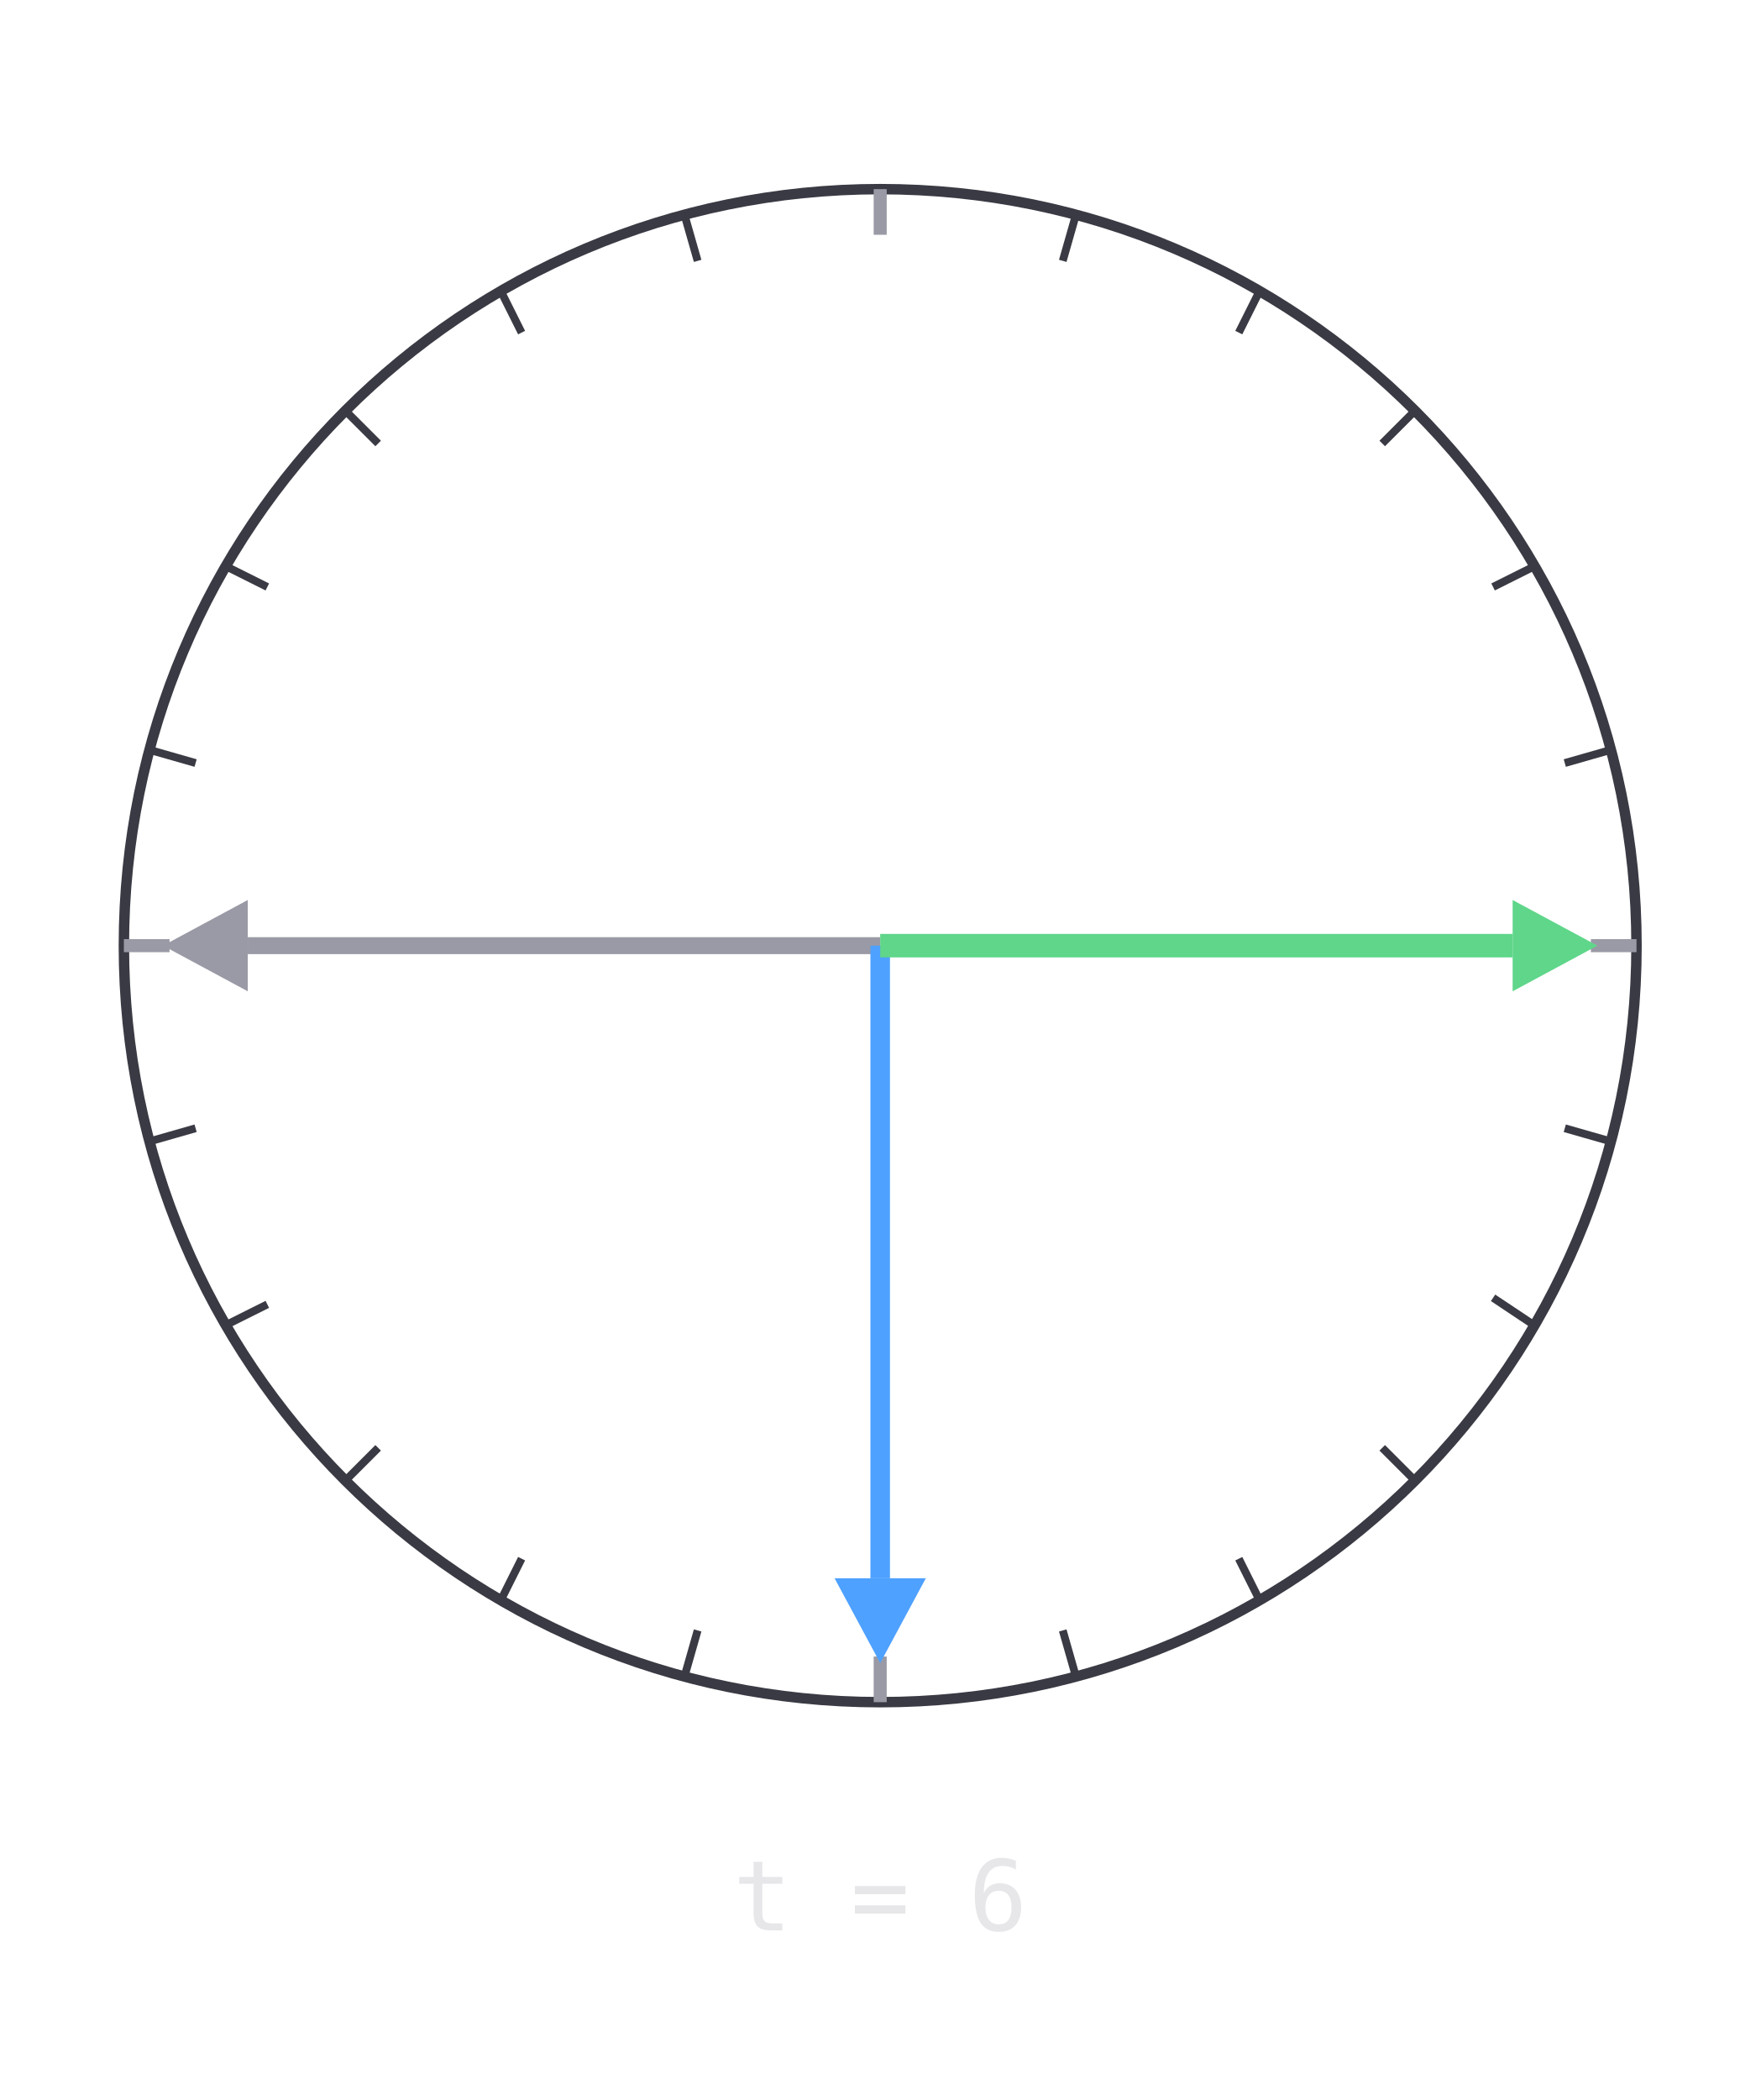
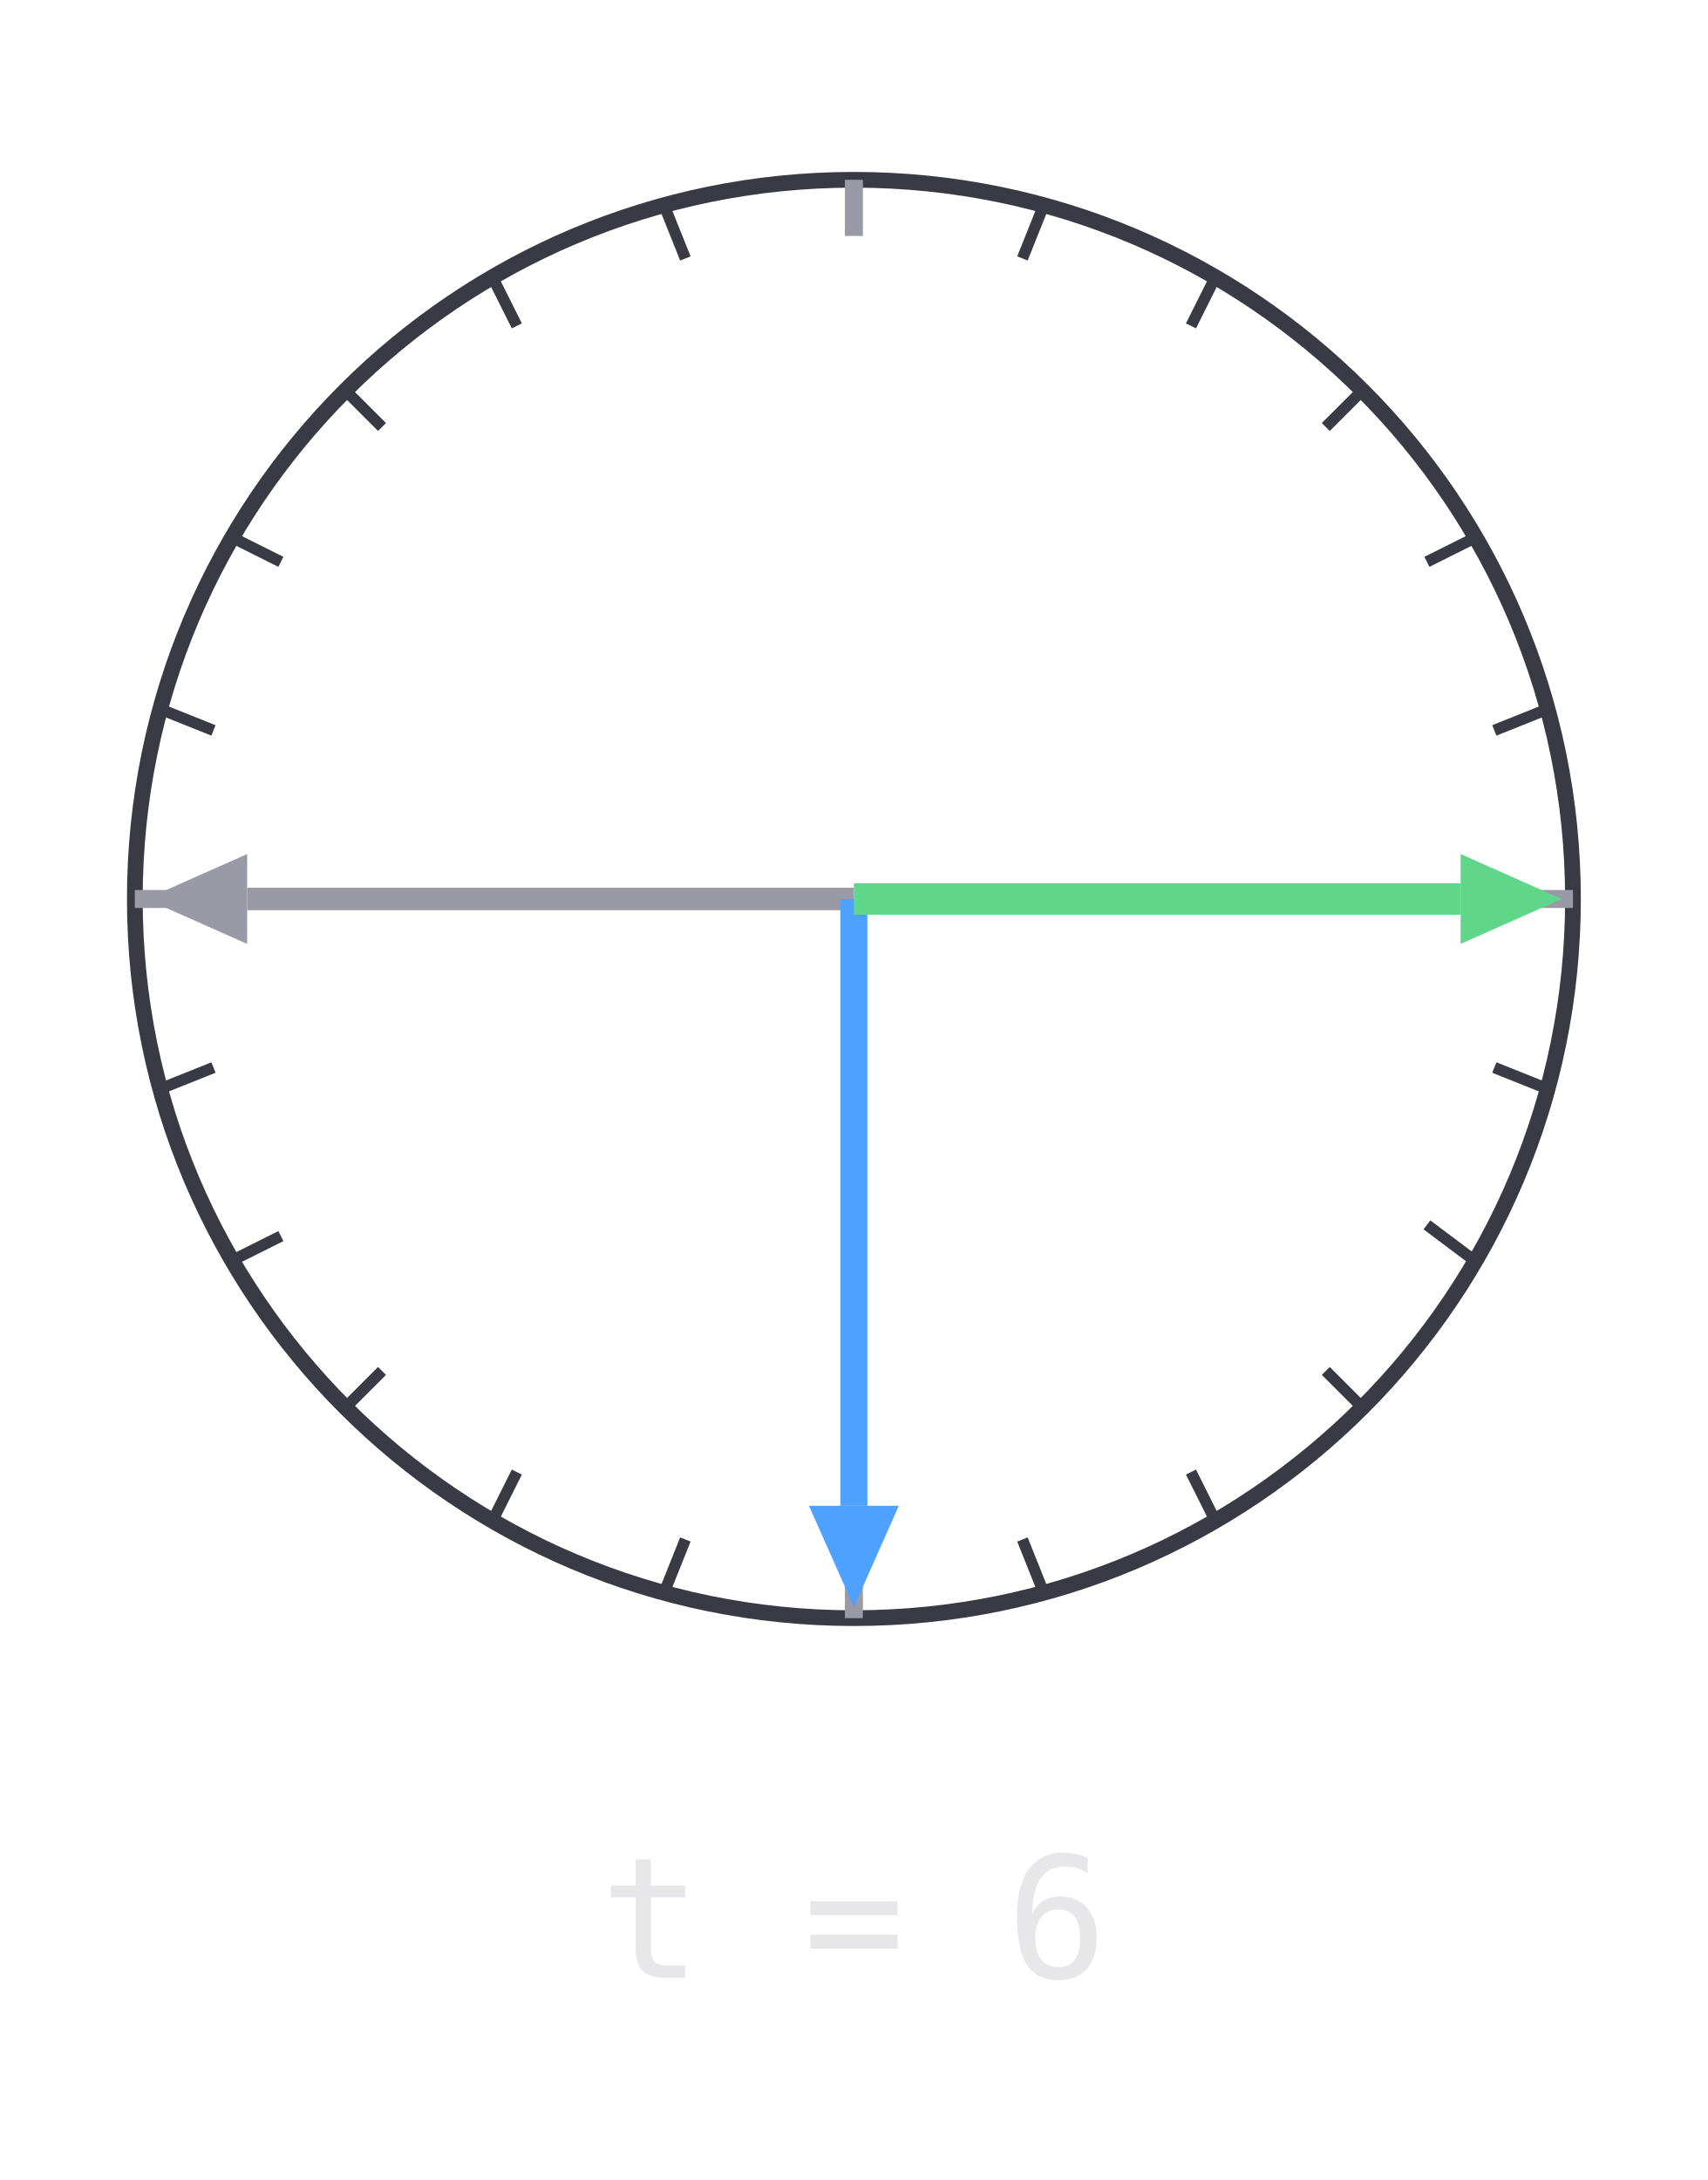
- <svg xmlns="http://www.w3.org/2000/svg" width="270" height="322" viewBox="0 0 270 322">
-   <circle cx="135" cy="145" r="116" fill="none" stroke="#3a3a44" stroke-width="1.6" />
-   <path d="M163 40L165 33M190 51L193 45M212 68L217 63M229 90L235 87M240 117L247 115M240 173L247 175M229 199L235 203M212 222L217 227M190 239L193 245M163 250L165 257M107 250L105 257M80 239L77 245M58 222L53 227M41 200L35 203M30 173L23 175M30 117L23 115M41 90L35 87M58 68L53 63M80 51L77 45M107 40L105 33" stroke="#3a3a44" stroke-width="1.2" />
-   <path d="M135 36L135 29M244 145L251 145M135 254L135 261M26 145L19 145" stroke="#9a9aa6" stroke-width="2" />
-   <line x1="135" y1="145" x2="38" y2="145" stroke="#9a9aa6" stroke-width="2.6" />
-   <polygon points="25,145 38,138 38,152" fill="#9a9aa6" />
-   <line x1="135" y1="145" x2="135" y2="242" stroke="#4ea1ff" stroke-width="3" />
-   <polygon points="135,255 128,242 142,242" fill="#4ea1ff" />
-   <line x1="135" y1="145" x2="232" y2="145" stroke="#5fd68a" stroke-width="3.6" />
-   <polygon points="245,145 232,152 232,138" fill="#5fd68a" />
-   <text x="135" y="296" text-anchor="middle" font-family="ui-monospace,SFMono-Regular,Menlo,monospace" font-size="15" fill="#e7e7ea">t = 6</text>
+ <svg xmlns="http://www.w3.org/2000/svg" width="152" height="194" viewBox="0 0 152 194">
+   <circle cx="76" cy="80" r="64" fill="none" stroke="#3a3a44" stroke-width="1.4" />
+   <path d="M91 23L93 18M106 29L108 25M118 38L121 35M127 50L131 48M133 65L138 63M133 95L138 97M127 109L131 112M118 122L121 125M106 131L108 135M91 137L93 142M61 137L59 142M46 131L44 135M34 122L31 125M25 110L21 112M19 95L14 97M19 65L14 63M25 50L21 48M34 38L31 35M46 29L44 25M61 23L59 18" stroke="#3a3a44" />
+   <path d="M76 21L76 16M135 80L140 80M76 139L76 144M17 80L12 80" stroke="#9a9aa6" stroke-width="1.6" />
+   <line x1="76" y1="80" x2="22" y2="80" stroke="#9a9aa6" stroke-width="2" />
+   <polygon points="13,80 22,76 22,84" fill="#9a9aa6" />
+   <line x1="76" y1="80" x2="76" y2="134" stroke="#4ea1ff" stroke-width="2.4" />
+   <polygon points="76,143 72,134 80,134" fill="#4ea1ff" />
+   <line x1="76" y1="80" x2="130" y2="80" stroke="#5fd68a" stroke-width="2.8" />
+   <polygon points="139,80 130,84 130,76" fill="#5fd68a" />
+   <text x="76" y="176" text-anchor="middle" font-family="ui-monospace,SFMono-Regular,Menlo,monospace" font-size="15" fill="#e7e7ea">t = 6</text>
</svg>
